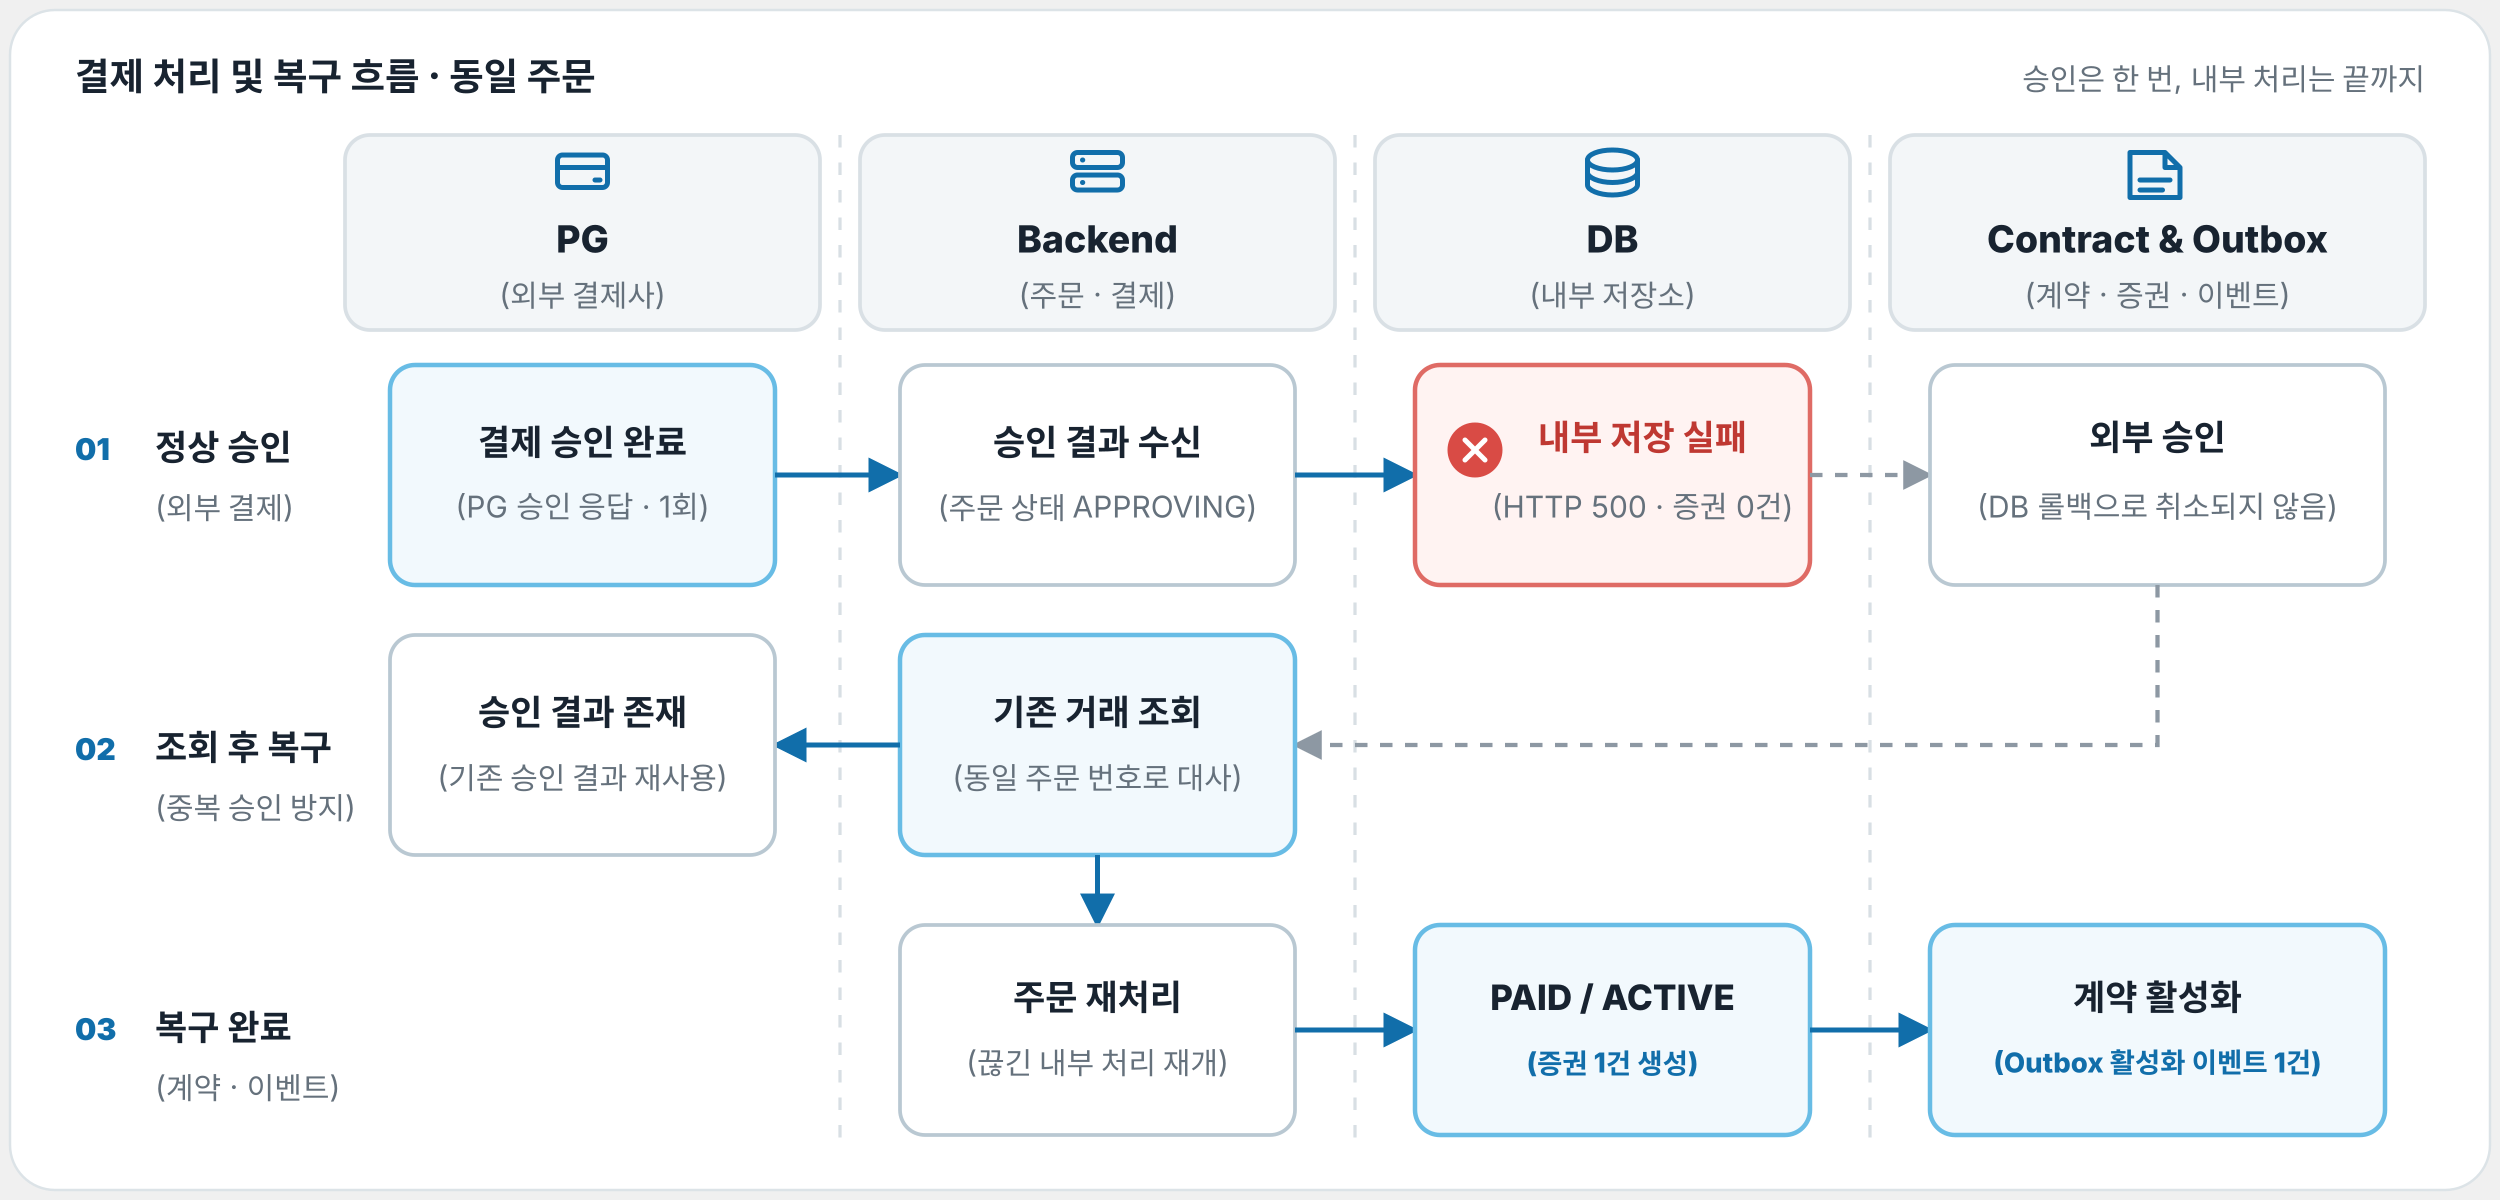
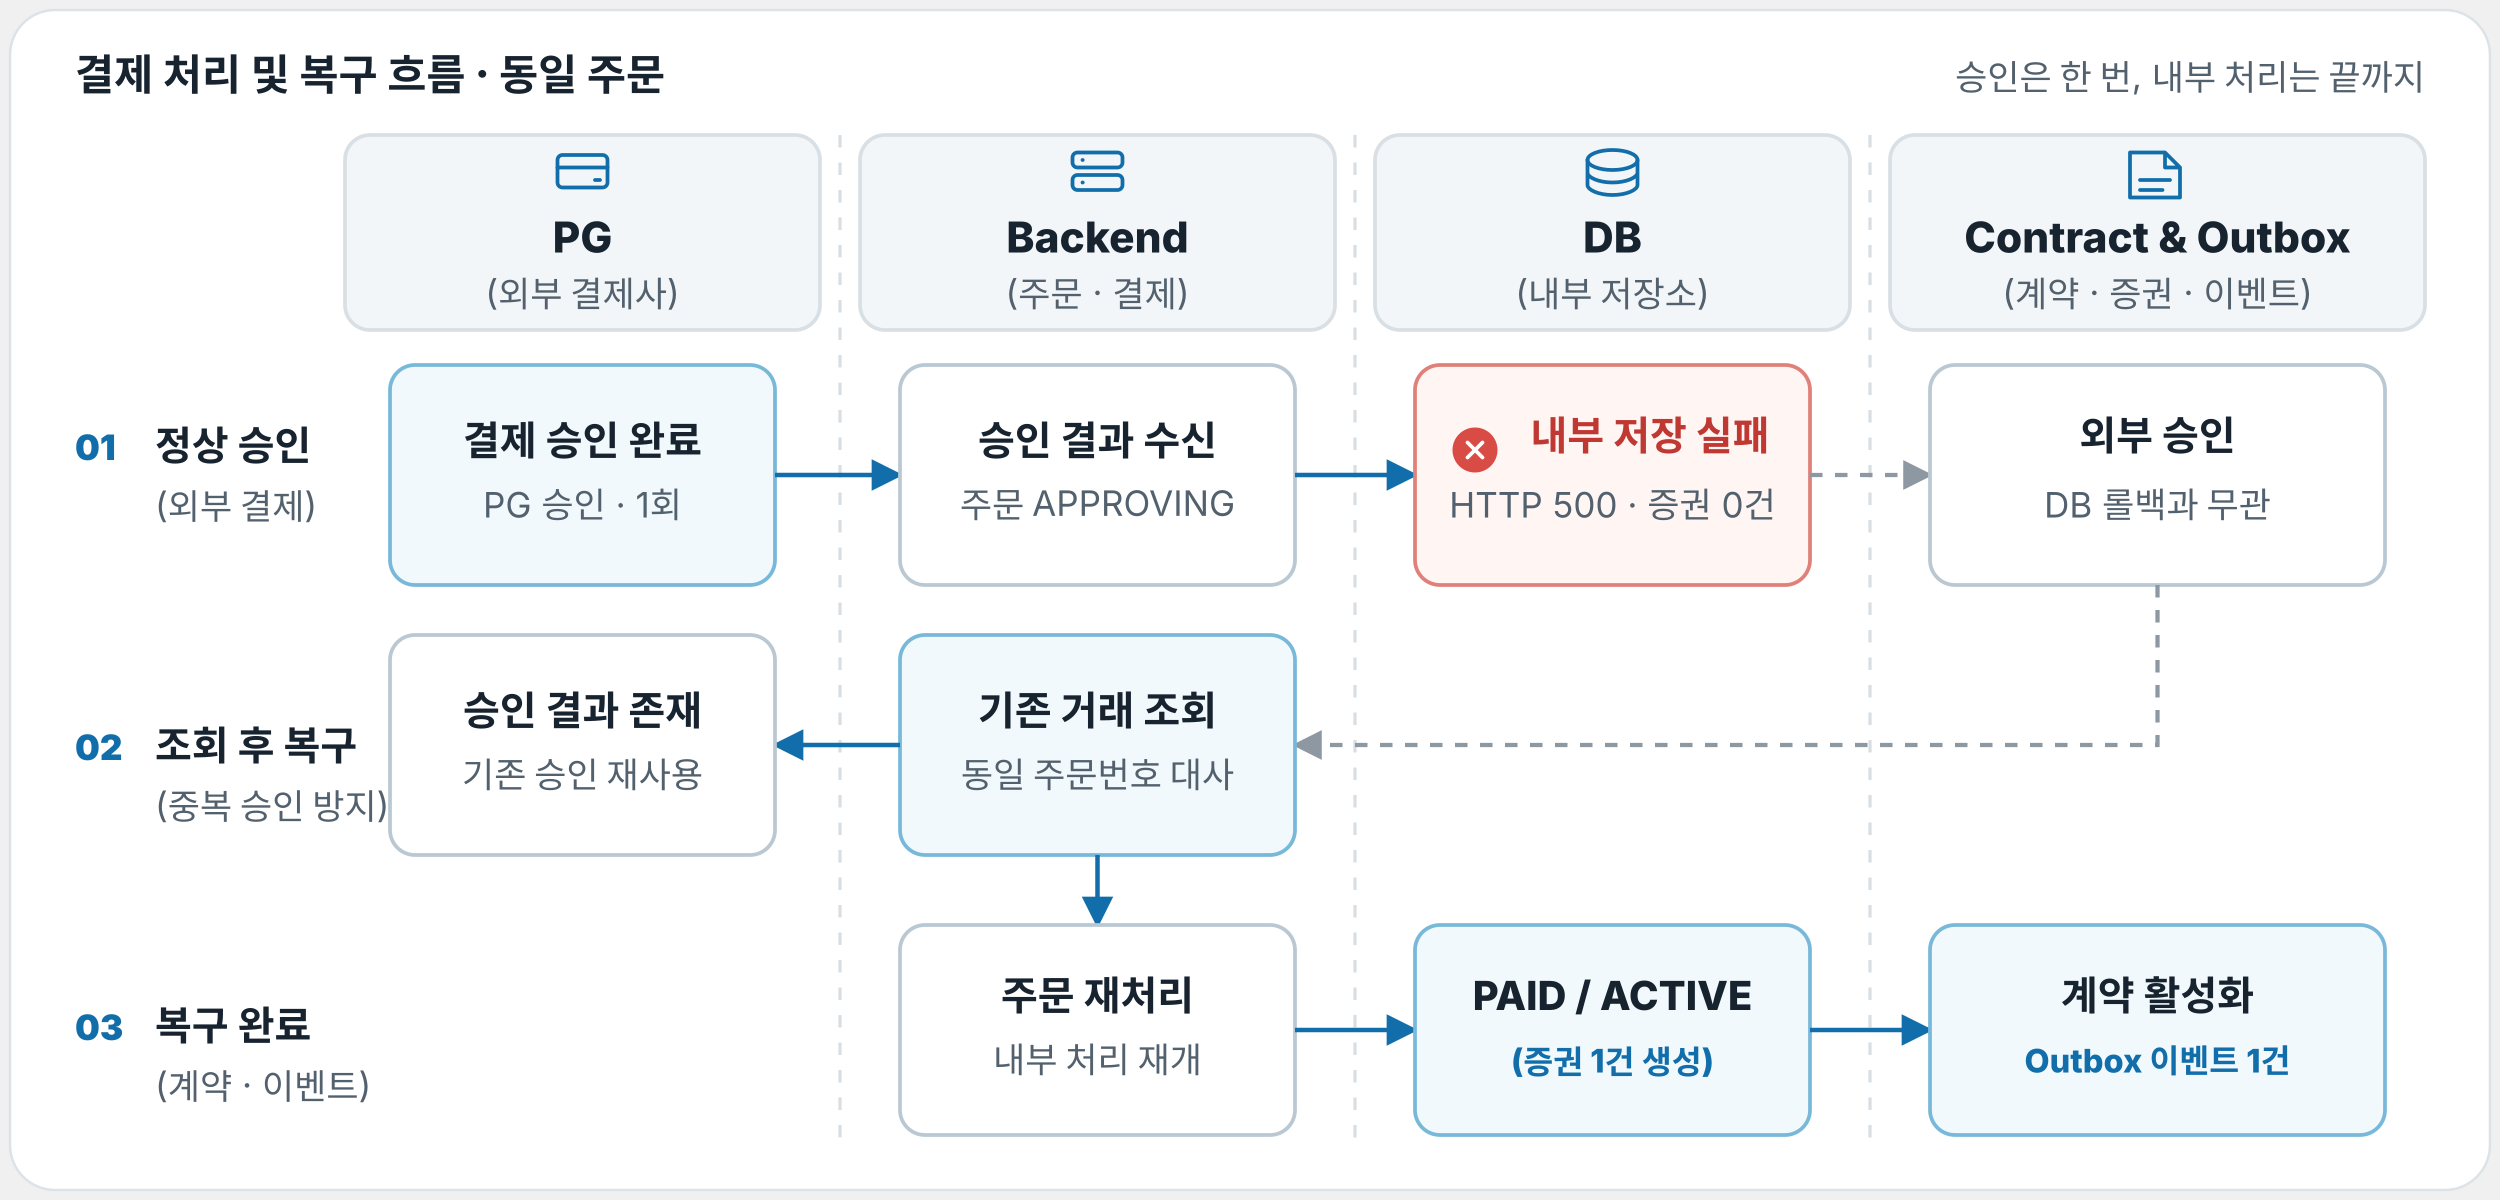
<svg xmlns="http://www.w3.org/2000/svg" viewBox="0 0 1000 480" role="img" aria-labelledby="title desc">
  <defs>
    <marker id="arrow" viewBox="0 0 10 10" refX="9" refY="5" markerWidth="7" markerHeight="7" orient="auto-start-reverse">
      <path d="M 0 0 L 10 5 L 0 10 z" fill="#116eaa" />
    </marker>
    <marker id="arrow-muted" viewBox="0 0 10 10" refX="9" refY="5" markerWidth="7" markerHeight="7" orient="auto-start-reverse">
      <path d="M 0 0 L 10 5 L 0 10 z" fill="#8d98a3" />
    </marker>
    <style>
      text{font-family:Pretendard,-apple-system,BlinkMacSystemFont,"Segoe UI",sans-serif;fill:#182330}
      .lane{fill:#f3f6f8;stroke:#d9e0e5;stroke-width:1.5}
      .node{fill:#fff;stroke:#b9c8d2;stroke-width:1.5}
-       .node-blue{fill:#f2f9fd;stroke:#68bce5;stroke-width:1.8}
-       .node-warn{fill:#fff3f2;stroke:#df6b65;stroke-width:1.8}
+       .node-blue{fill:#f2f9fd;stroke:#78b8d9;stroke-width:1.5}
+       .node-warn{fill:#fff5f3;stroke:#df8079;stroke-width:1.5}
      .guide{stroke:#d8dfe4;stroke-width:1.3;stroke-dasharray:5 6}
-       .flow{fill:none;stroke:#116eaa;stroke-width:2;marker-end:url(#arrow)}
+       .flow{fill:none;stroke:#116eaa;stroke-width:1.8;marker-end:url(#arrow)}
      .flow-muted{fill:none;stroke:#8d98a3;stroke-width:1.7;stroke-dasharray:5 5;marker-end:url(#arrow-muted)}
-       .label{font-size:15px;font-weight:800}
-       .sub{font-size:12px;fill:#65717c}
-       .step{font-size:12px;font-weight:900;fill:#116eaa}
-       .title{font-size:14px;font-weight:800}
-       .status{font-size:11px;font-weight:800;fill:#116eaa}
+       .label{font-size:17px;font-weight:800}
+       .sub{font-size:14px;fill:#52616d}
+       .step{font-size:14px;font-weight:900;fill:#116eaa}
+       .title{font-size:16px;font-weight:800}
+       .status{font-size:13px;font-weight:800;fill:#116eaa}
      .warning{fill:#bf3832}
    </style>
  </defs>
  <rect x="4" y="4" width="992" height="472" rx="18" fill="#ffffff" stroke="#dce3e7" />
  <text x="30" y="36" class="label">결제 처리 및 복구 흐름 · 동일 주문</text>
  <text x="970" y="36" class="sub" text-anchor="end">승인은 한 번, 내부 처리는 끝까지</text>
  <rect x="138" y="54" width="190" height="78" rx="10" class="lane" />
  <rect x="344" y="54" width="190" height="78" rx="10" class="lane" />
  <rect x="550" y="54" width="190" height="78" rx="10" class="lane" />
  <rect x="756" y="54" width="214" height="78" rx="10" class="lane" />
-   <g fill="none" stroke="#116eaa" stroke-width="2" stroke-linecap="round" stroke-linejoin="round">
+   <g fill="none" stroke="#116eaa" stroke-width="1.5" stroke-linecap="round" stroke-linejoin="round">
    <rect x="223" y="62" width="20" height="13" rx="2" />
    <path d="M223 67h20M238 72h2" />
    <rect x="429" y="61" width="20" height="6" rx="2" />
    <rect x="429" y="70" width="20" height="6" rx="2" />
    <path d="M433 64h.1M433 73h.1" />
    <ellipse cx="645" cy="64" rx="10" ry="4" />
    <path d="M635 64v10c0 2 4.5 4 10 4s10-2 10-4V64M635 69c0 2 4.5 4 10 4s10-2 10-4" />
    <path d="M852 61h14l6 6v12h-20zM866 61v6h6M856 72h12M856 76h9" />
  </g>
  <text x="233" y="101" text-anchor="middle" class="label">PG</text>
  <text x="233" y="122" text-anchor="middle" class="sub">(외부 결제사)</text>
  <text x="439" y="101" text-anchor="middle" class="label">Backend</text>
  <text x="439" y="122" text-anchor="middle" class="sub">(주문 · 결제)</text>
  <text x="645" y="101" text-anchor="middle" class="label">DB</text>
  <text x="645" y="122" text-anchor="middle" class="sub">(내부 저장소)</text>
  <text x="863" y="101" text-anchor="middle" class="label">Contract &amp; Outbox</text>
  <text x="863" y="122" text-anchor="middle" class="sub">(계약 · 증권 · 이벤트)</text>
  <line x1="336" y1="54" x2="336" y2="456" class="guide" />
  <line x1="542" y1="54" x2="542" y2="456" class="guide" />
  <line x1="748" y1="54" x2="748" y2="456" class="guide" />
  <text x="30" y="184" class="step">01</text>
  <text x="62" y="184" class="title">정상 승인</text>
  <text x="62" y="207" class="sub">(외부 결제)</text>
  <rect x="156" y="146" width="154" height="88" rx="10" class="node-blue" />
  <text x="233" y="182" text-anchor="middle" class="title">결제 승인 완료</text>
-   <text x="233" y="207" text-anchor="middle" class="sub">(PG 승인 응답 · 1회)</text>
+   <text x="233" y="207" text-anchor="middle" class="sub">PG 승인 · 1회</text>
  <path d="M310 190 H360" class="flow" />
  <rect x="360" y="146" width="158" height="88" rx="10" class="node" />
  <text x="439" y="182" text-anchor="middle" class="title">승인 결과 수신</text>
-   <text x="439" y="207" text-anchor="middle" class="sub">(주문 상태 APPROVING)</text>
+   <text x="439" y="207" text-anchor="middle" class="sub">주문 APPROVING</text>
  <path d="M518 190 H566" class="flow" />
  <rect x="566" y="146" width="158" height="88" rx="10" class="node-warn" />
-   <circle cx="590" cy="180" r="11" fill="#d94b45" />
-   <path d="M586 176l8 8M594 176l-8 8" fill="none" stroke="#fff" stroke-width="2" stroke-linecap="round" />
-   <text x="657" y="180" text-anchor="middle" class="title warning">내부 저장 실패</text>
-   <text x="657" y="207" text-anchor="middle" class="sub">(HTTP 500 · 증권 0건)</text>
+   <circle cx="590" cy="180" r="9" fill="#d94b45" />
+   <path d="M587 177l6 6M593 177l-6 6" fill="none" stroke="#fff" stroke-width="1.5" stroke-linecap="round" />
+   <text x="660" y="180" text-anchor="middle" class="title warning">내부 저장 실패</text>
+   <text x="645" y="207" text-anchor="middle" class="sub">HTTP 500 · 증권 0건</text>
  <path d="M724 190 H772" class="flow-muted" />
  <rect x="772" y="146" width="182" height="88" rx="10" class="node" />
  <text x="863" y="180" text-anchor="middle" class="title">외부 승인</text>
-   <text x="863" y="207" text-anchor="middle" class="sub">(DB 롤백으로 취소되지 않음)</text>
+   <text x="863" y="207" text-anchor="middle" class="sub">DB 롤백과 무관</text>
  <text x="30" y="304" class="step">02</text>
  <text x="62" y="304" class="title">조회 후 복구</text>
  <text x="62" y="327" class="sub">(중복 승인 방지)</text>
  <path d="M863 234 V298 H518" class="flow-muted" />
  <rect x="360" y="254" width="158" height="88" rx="10" class="node-blue" />
  <text x="439" y="290" text-anchor="middle" class="title">기존 거래 조회</text>
-   <text x="439" y="315" text-anchor="middle" class="sub">(동일 주문 번호로 대사)</text>
+   <text x="439" y="315" text-anchor="middle" class="sub">동일 주문번호 대사</text>
  <path d="M360 298 H310" class="flow" />
  <rect x="156" y="254" width="154" height="88" rx="10" class="node" />
  <text x="233" y="290" text-anchor="middle" class="title">승인 결과 존재</text>
-   <text x="233" y="315" text-anchor="middle" class="sub">(기존 승인 결과 재사용)</text>
+   <text x="233" y="315" text-anchor="middle" class="sub">기존 승인 재사용</text>
  <path d="M439 342 V370" class="flow" />
  <text x="30" y="416" class="step">03</text>
  <text x="62" y="416" class="title">복구 완료</text>
  <text x="62" y="439" class="sub">(계약 · 이벤트)</text>
  <rect x="360" y="370" width="158" height="84" rx="10" class="node" />
  <text x="439" y="404" text-anchor="middle" class="title">주문 재처리</text>
-   <text x="439" y="429" text-anchor="middle" class="sub">(끊긴 내부 처리 재개)</text>
+   <text x="439" y="429" text-anchor="middle" class="sub">내부 처리 재개</text>
  <path d="M518 412 H566" class="flow" />
  <rect x="566" y="370" width="158" height="84" rx="10" class="node-blue" />
  <text x="645" y="404" text-anchor="middle" class="title">PAID / ACTIVE</text>
  <text x="645" y="429" text-anchor="middle" class="status">(증권 1건 생성)</text>
  <path d="M724 412 H772" class="flow" />
  <rect x="772" y="370" width="182" height="84" rx="10" class="node-blue" />
  <text x="863" y="404" text-anchor="middle" class="title">계약 활성화</text>
-   <text x="863" y="429" text-anchor="middle" class="status">(Outbox 활성화 이벤트 1건)</text>
+   <text x="863" y="429" text-anchor="middle" class="status">Outbox 이벤트 1건</text>
</svg>
